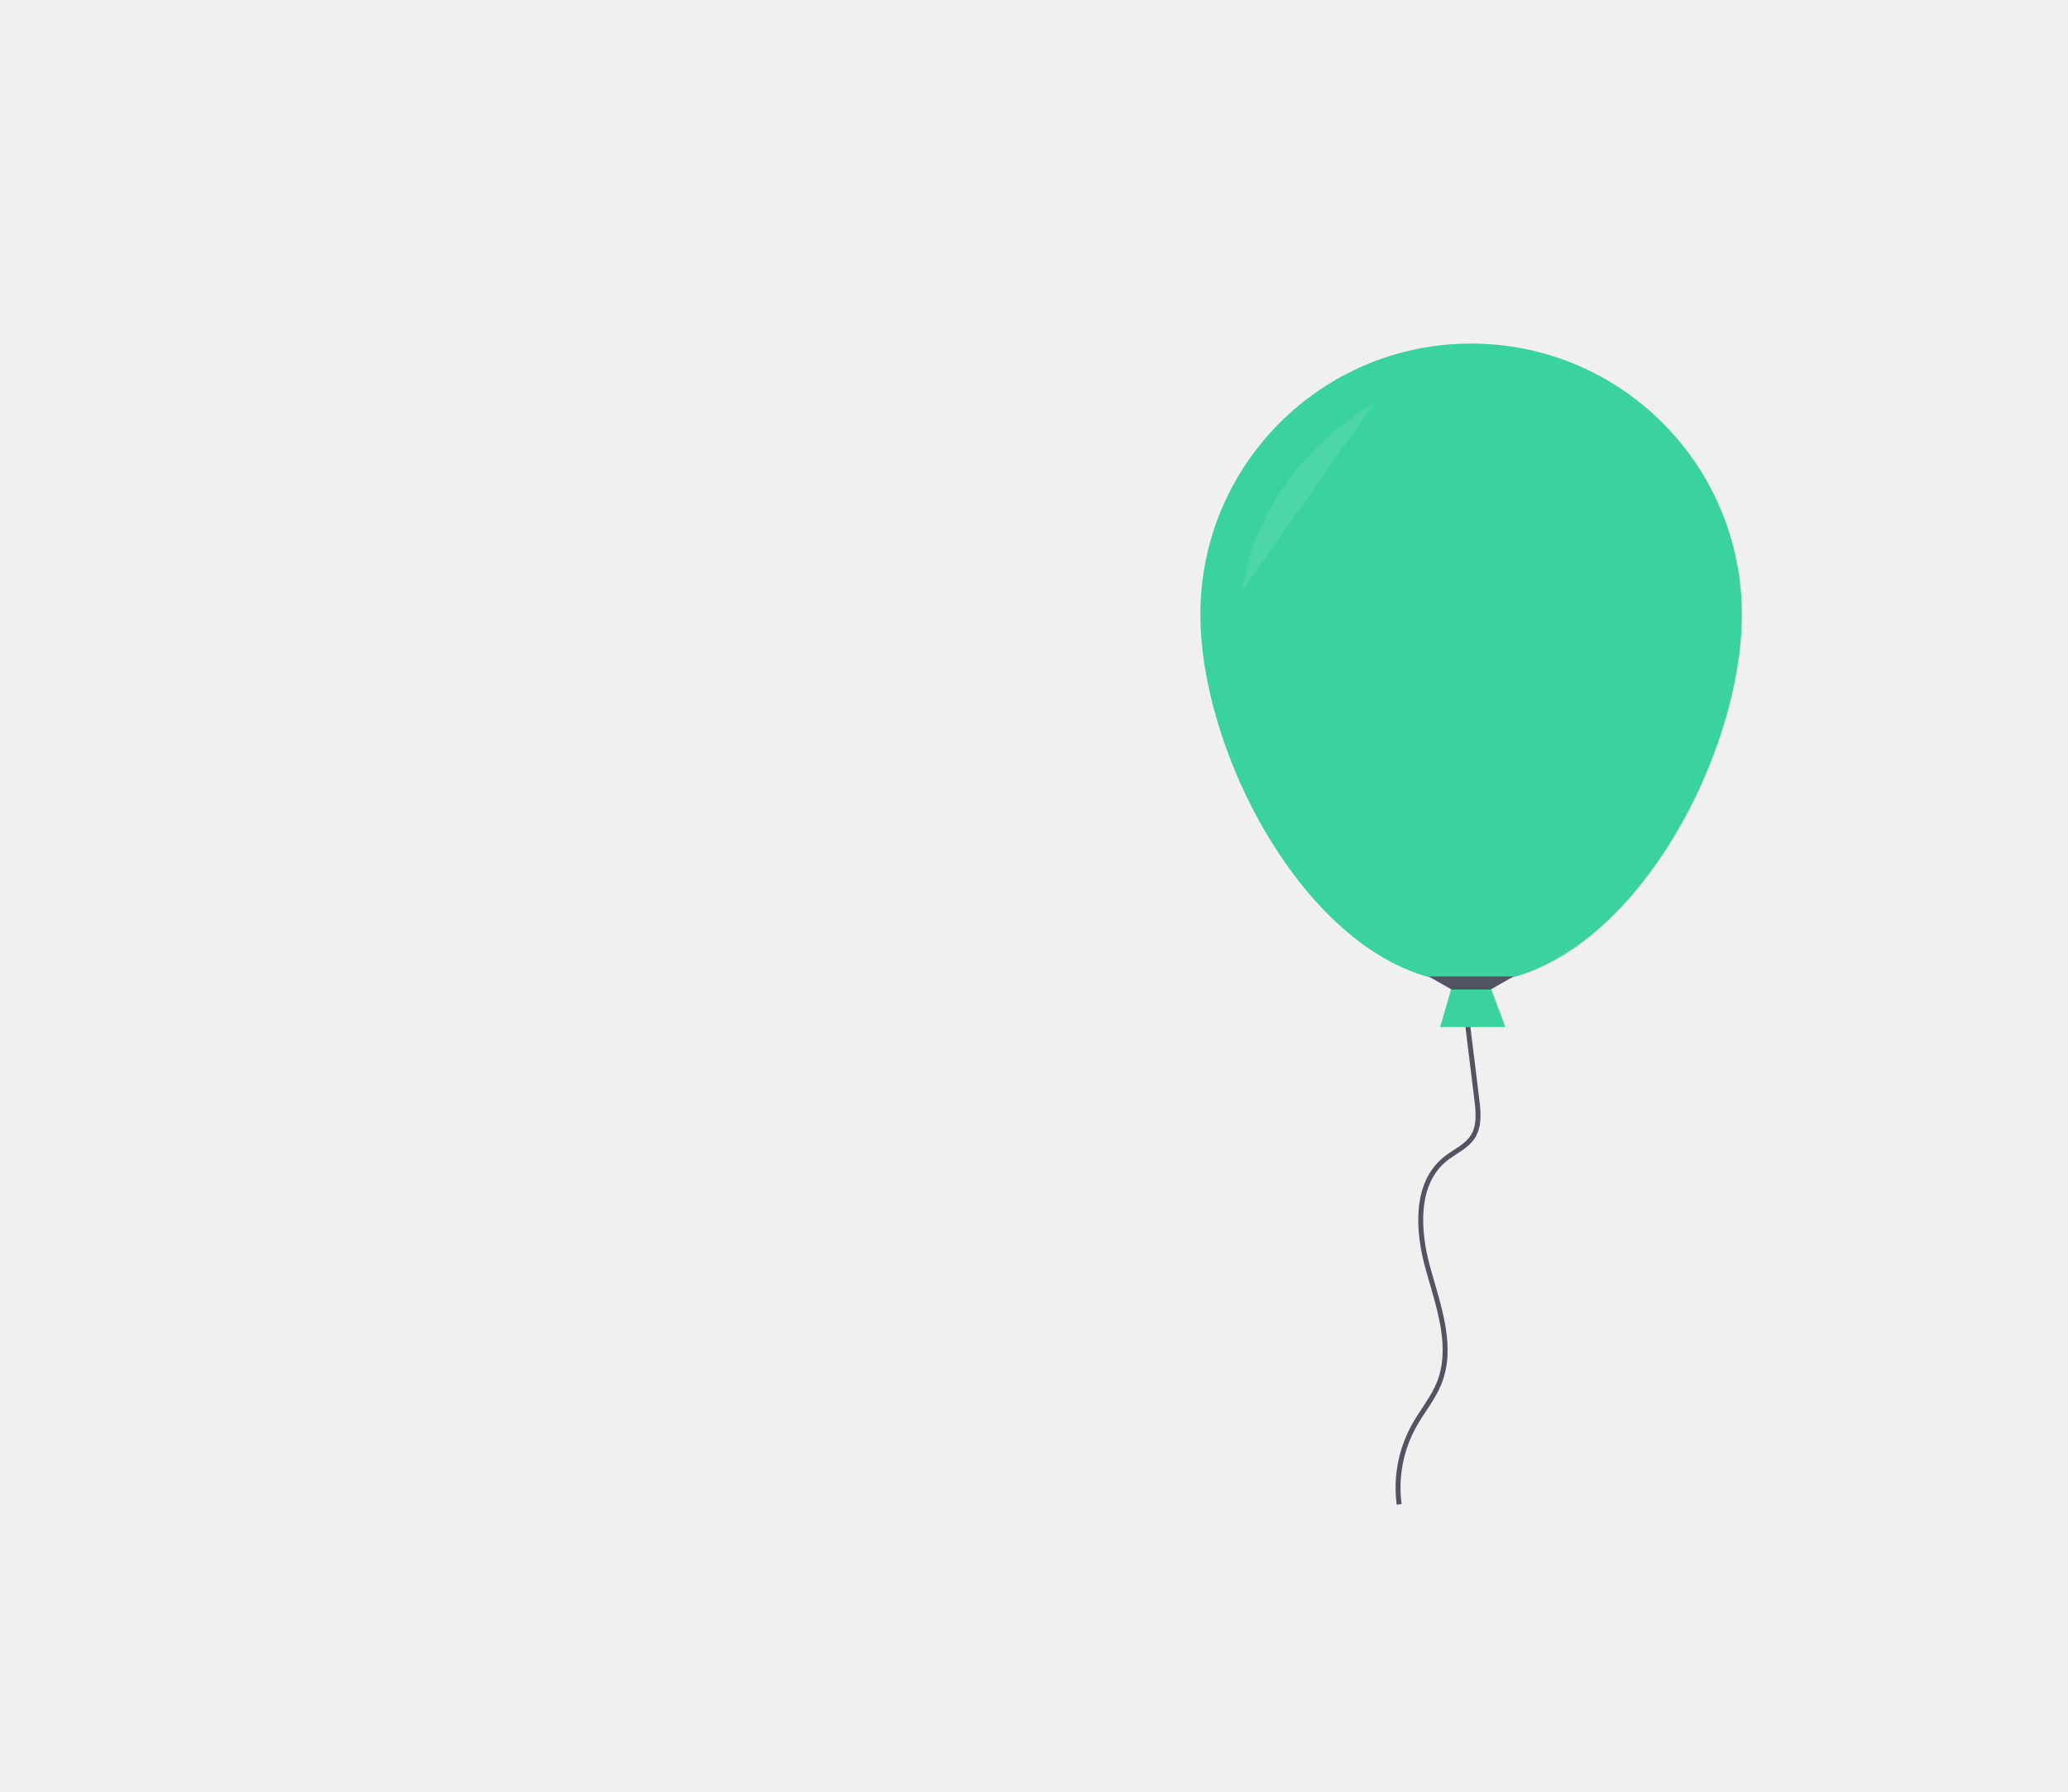
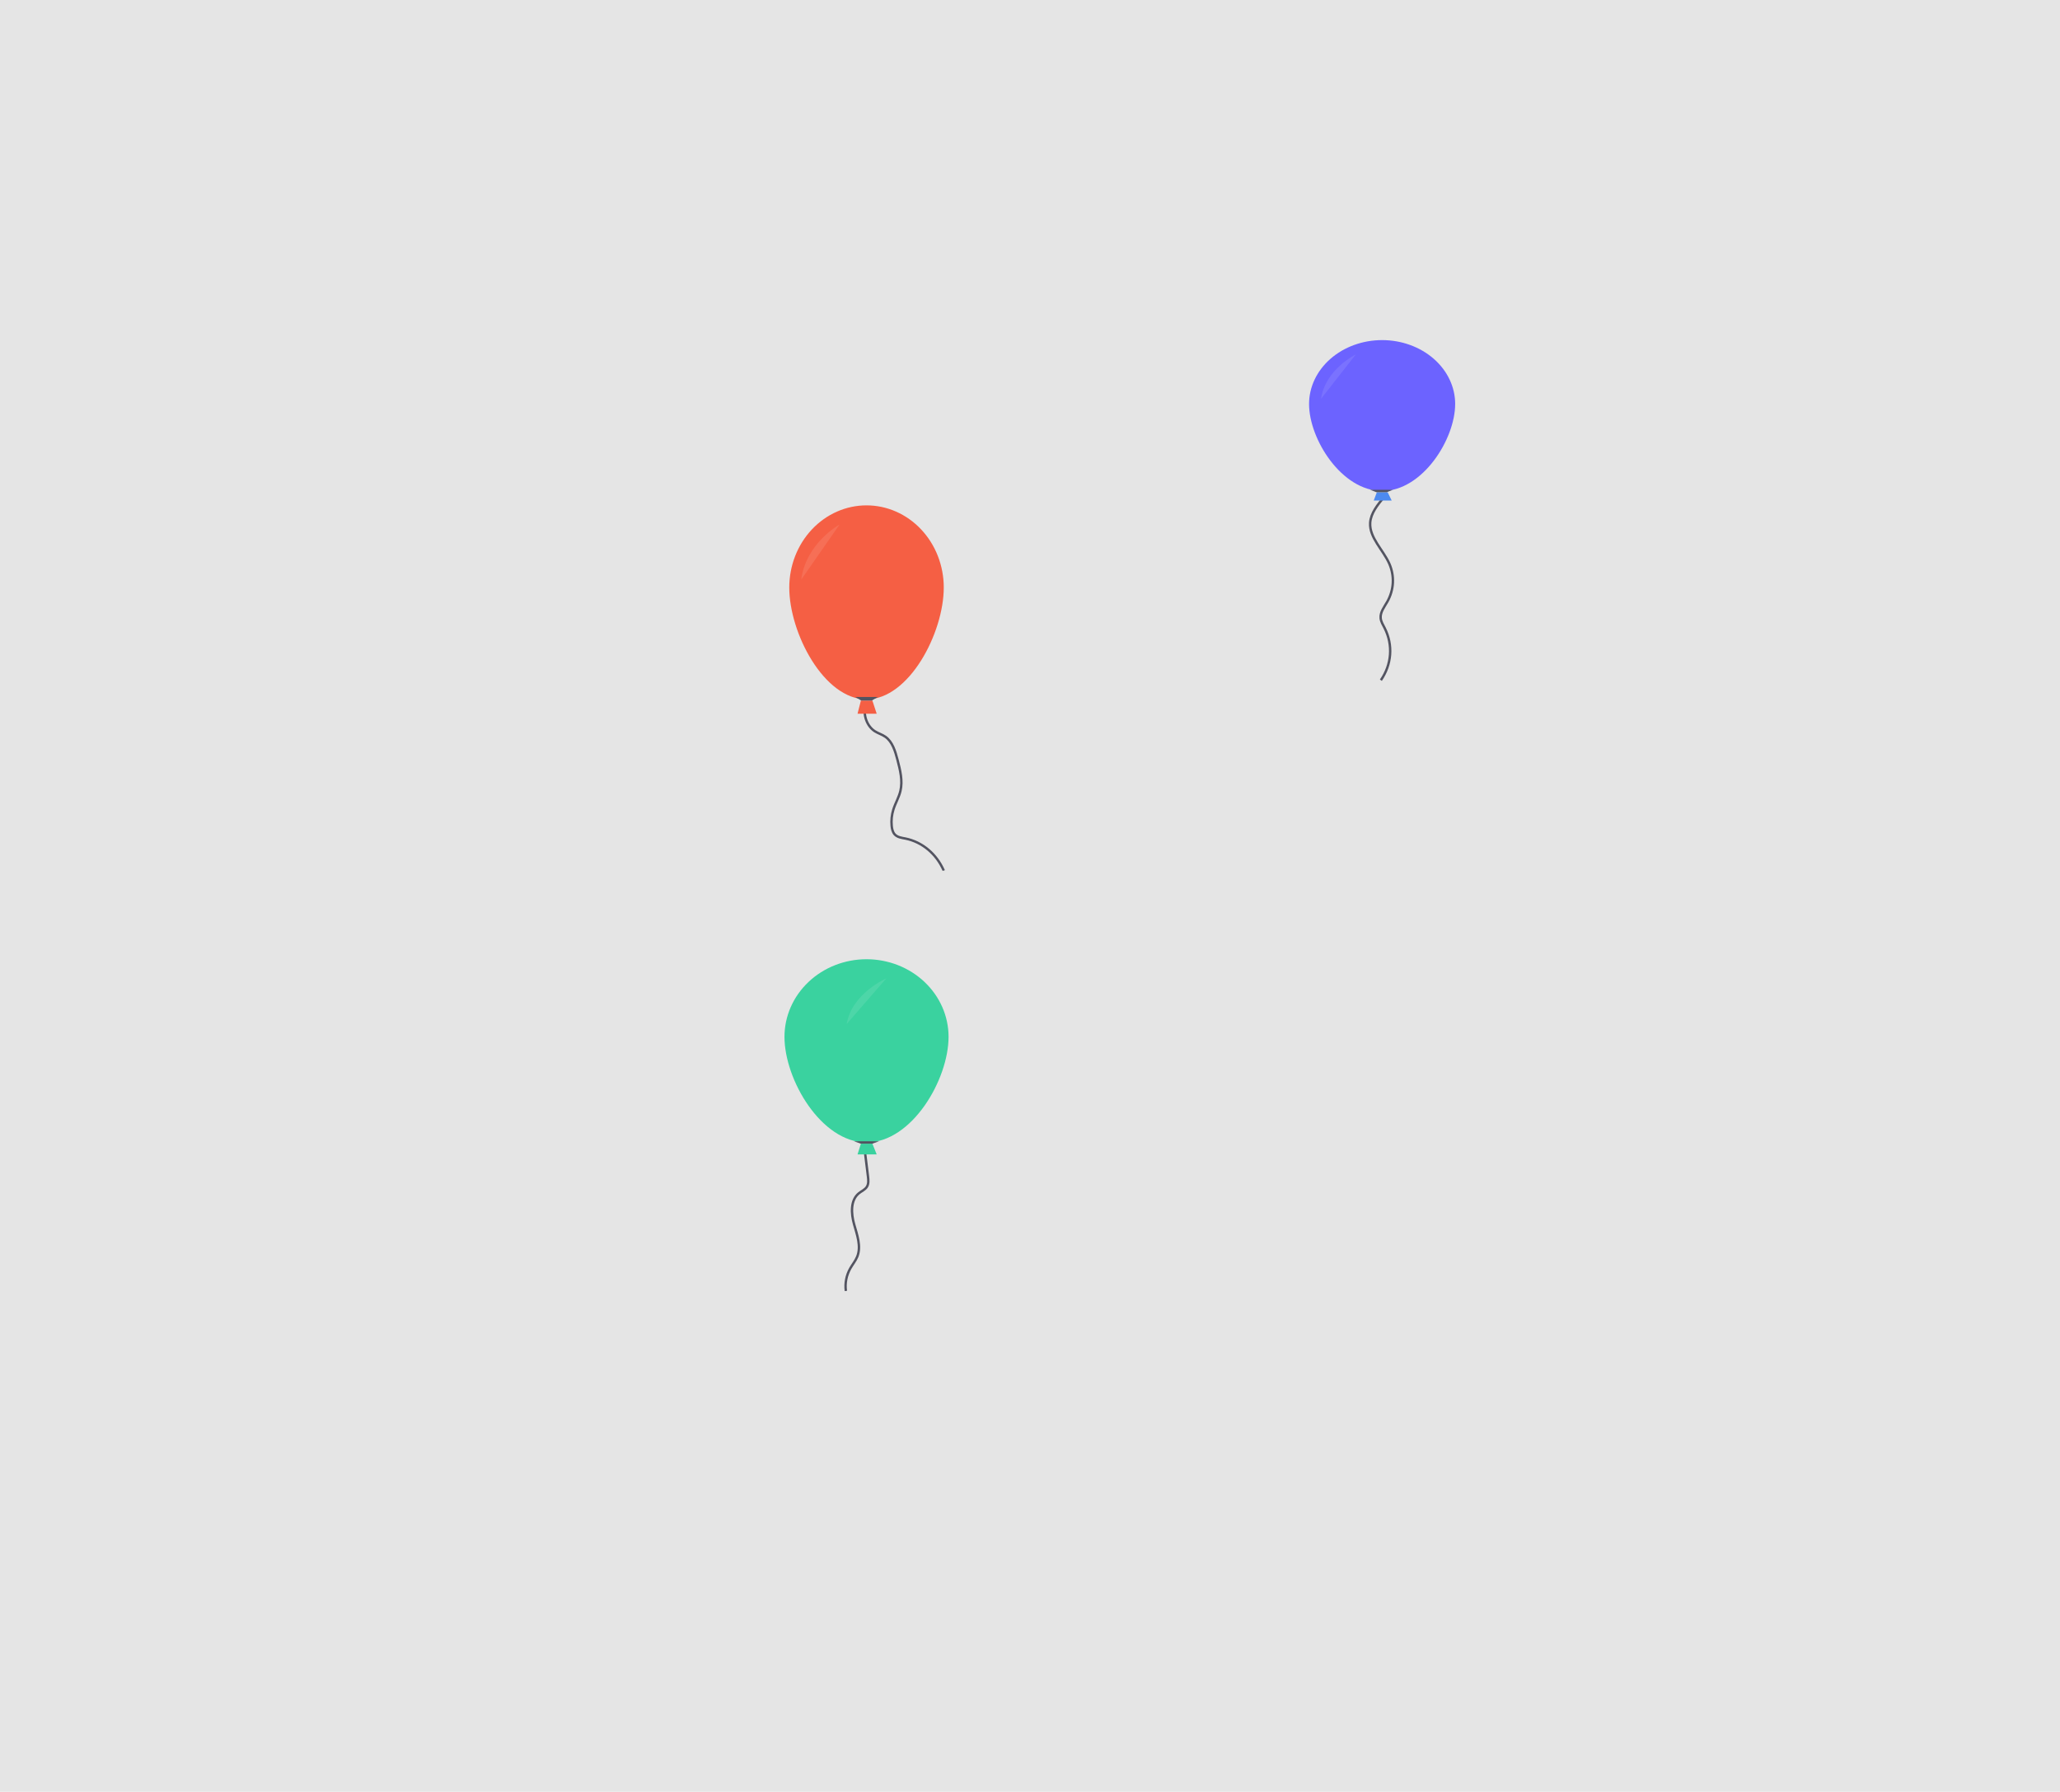
- <svg xmlns="http://www.w3.org/2000/svg" id="683d3690-e1ab-45db-97b8-9484a1649262" data-name="Layer 1" width="839.2" height="727.08" viewBox="0 0 839.2 727.08">
-   <path d="M775,494.28l4.7,38.31c.62,5.09,1.15,10.64-1.58,15-2.59,4.11-7.45,6.07-11.23,9.11-12.41,10-11.28,29.11-7,44.45s10.44,31.82,4.49,46.58c-2.46,6.09-6.8,11.22-10,16.94a51.87,51.87,0,0,0-6.2,32.18" transform="translate(-180.4 -86.46)" fill="none" stroke="#535461" stroke-miterlimit="10" stroke-width="2" />
-   <polygon points="610.89 416.71 584.41 416.71 589.05 400.82 604.93 400.82 610.89 416.71" fill="#3ad29f" />
-   <path d="M887.25,335.72c0,60.68-49.19,149.57-109.86,149.57S667.52,396.4,667.52,335.72a109.86,109.86,0,1,1,219.73,0Z" transform="translate(-180.4 -86.46)" fill="#3ad29f" />
-   <polygon points="604.93 401.48 589.05 401.48 579.78 396.19 614.2 396.19 604.93 401.48" fill="#535461" />
-   <path d="M737.68,250.34s-46.33,25.15-52.95,75.45" transform="translate(-180.4 -86.46)" fill="#fff" opacity="0.1" />
+ <svg xmlns="http://www.w3.org/2000/svg" width="1720" height="1496" viewBox="0 0 1720 1496" fill="none">
+   <rect width="1720" height="1496" fill="#E5E5E5" />
+   <g id="ballon1" clip-path="url(#clip0_1669_162202)">
+     <path id="Vector" d="M722.703 589C720.423 597.008 723.861 606.475 730.535 610.688C733.336 612.454 736.56 613.343 739.275 615.259C745.173 619.416 747.5 627.374 749.416 634.699C751.615 643.121 753.821 652.024 751.806 660.495C750.521 665.898 747.598 670.676 745.937 675.96C744.548 680.386 744.064 685.086 744.519 689.734C744.762 692.201 745.329 694.743 746.892 696.584C749.15 699.213 752.785 699.608 756.049 700.24C762.951 701.652 769.445 704.813 774.999 709.465C780.553 714.116 785.008 720.126 788 727" stroke="#535461" stroke-width="2" stroke-miterlimit="10" />
+     <path id="Vector_2" d="M732 596H716L718.804 585H728.399L732 596Z" fill="#F55F44" />
+     <path id="Vector_3" d="M787.994 490.603C787.994 528.494 759.115 584 723.497 584C687.879 584 659 528.488 659 490.603C659 472.409 665.796 454.959 677.892 442.093C689.988 429.228 706.394 422 723.5 422C740.606 422 757.012 429.228 769.108 442.093C781.204 454.959 788 472.409 788 490.603H787.994Z" fill="#F55F44" />
+     <path id="Vector_4" d="M727.883 585H719.117L714 582H733L727.883 585Z" fill="#535461" />
+     <path id="Vector_5" opacity="0.1" d="M701 438C701 438 673.001 453.333 669 484Z" fill="white" />
+   </g>
+   <g id="ballon2">
+     <path id="Vector_6" d="M1155.66 415C1150.19 421.57 1144.51 428.589 1144.03 436.633C1143.32 448.995 1154.84 459.106 1159.99 470.672C1162.22 475.766 1163.23 481.194 1162.96 486.631C1162.68 492.068 1161.14 497.402 1158.41 502.314C1155.9 506.768 1152.31 511.193 1152.78 516.126C1153.04 519.135 1154.8 521.874 1156.21 524.643C1159.68 531.58 1161.19 539.121 1160.63 546.655C1160.06 554.188 1157.44 561.501 1152.96 568" stroke="#535461" stroke-width="2" stroke-miterlimit="10" />
+     <path id="Vector_7" d="M1162 418H1147L1149.63 411H1158.62L1162 418Z" fill="#4D8AF0" />
+     <path id="Vector_8" d="M1214.99 337.358C1214.99 366.829 1187.68 410 1154 410C1120.31 410 1093 366.824 1093 337.358C1093 323.207 1099.43 309.635 1110.87 299.628C1122.31 289.622 1137.82 284 1154 284C1170.18 284 1185.69 289.622 1197.13 299.628C1208.57 309.635 1215 323.207 1215 337.358H1214.99Z" fill="#6C63FF" />
+     <path id="Vector_9" d="M1157.88 411H1149.12L1144 409H1163L1157.88 411Z" fill="#535461" />
+     <path id="Vector_10" opacity="0.1" d="M1132 296C1132 296 1106.63 308.333 1103 333Z" fill="white" />
+   </g>
+   <g id="ballon3">
+     <path id="Vector_11" d="M721.957 960L724.708 982.316C725.071 985.281 725.381 988.514 723.783 991.054C722.267 993.448 719.423 994.59 717.211 996.361C709.948 1002.19 710.609 1013.32 713.114 1022.25C715.619 1031.19 719.224 1040.79 715.742 1049.39C714.302 1052.93 711.762 1055.92 709.889 1059.25C706.676 1064.95 705.403 1071.53 706.26 1078" stroke="#535461" stroke-width="2" stroke-miterlimit="10" />
+     <path id="Vector_12" d="M732 964H716L718.804 955H728.399L732 964Z" fill="#3AD29F" />
+     <path id="Vector_13" d="M792 865.792C792 901.578 761.33 954 723.503 954C685.676 954 655 901.578 655 865.792C655 848.608 662.217 832.128 675.063 819.977C687.909 807.826 705.333 801 723.5 801C741.667 801 759.091 807.826 771.937 819.977C784.783 832.128 792 848.608 792 865.792Z" fill="#3AD29F" />
+     <path id="Vector_14" d="M728.344 955H718.656L713 953H734L728.344 955Z" fill="#535461" />
+     <path id="Vector_15" opacity="0.1" d="M740 817C740 817 711.126 829.667 707 855Z" fill="white" />
+   </g>
+   <defs>
+     <clipPath id="clip0_1669_162202">
+       <rect width="839.2" height="727.08" fill="white" />
+     </clipPath>
+   </defs>
</svg>
